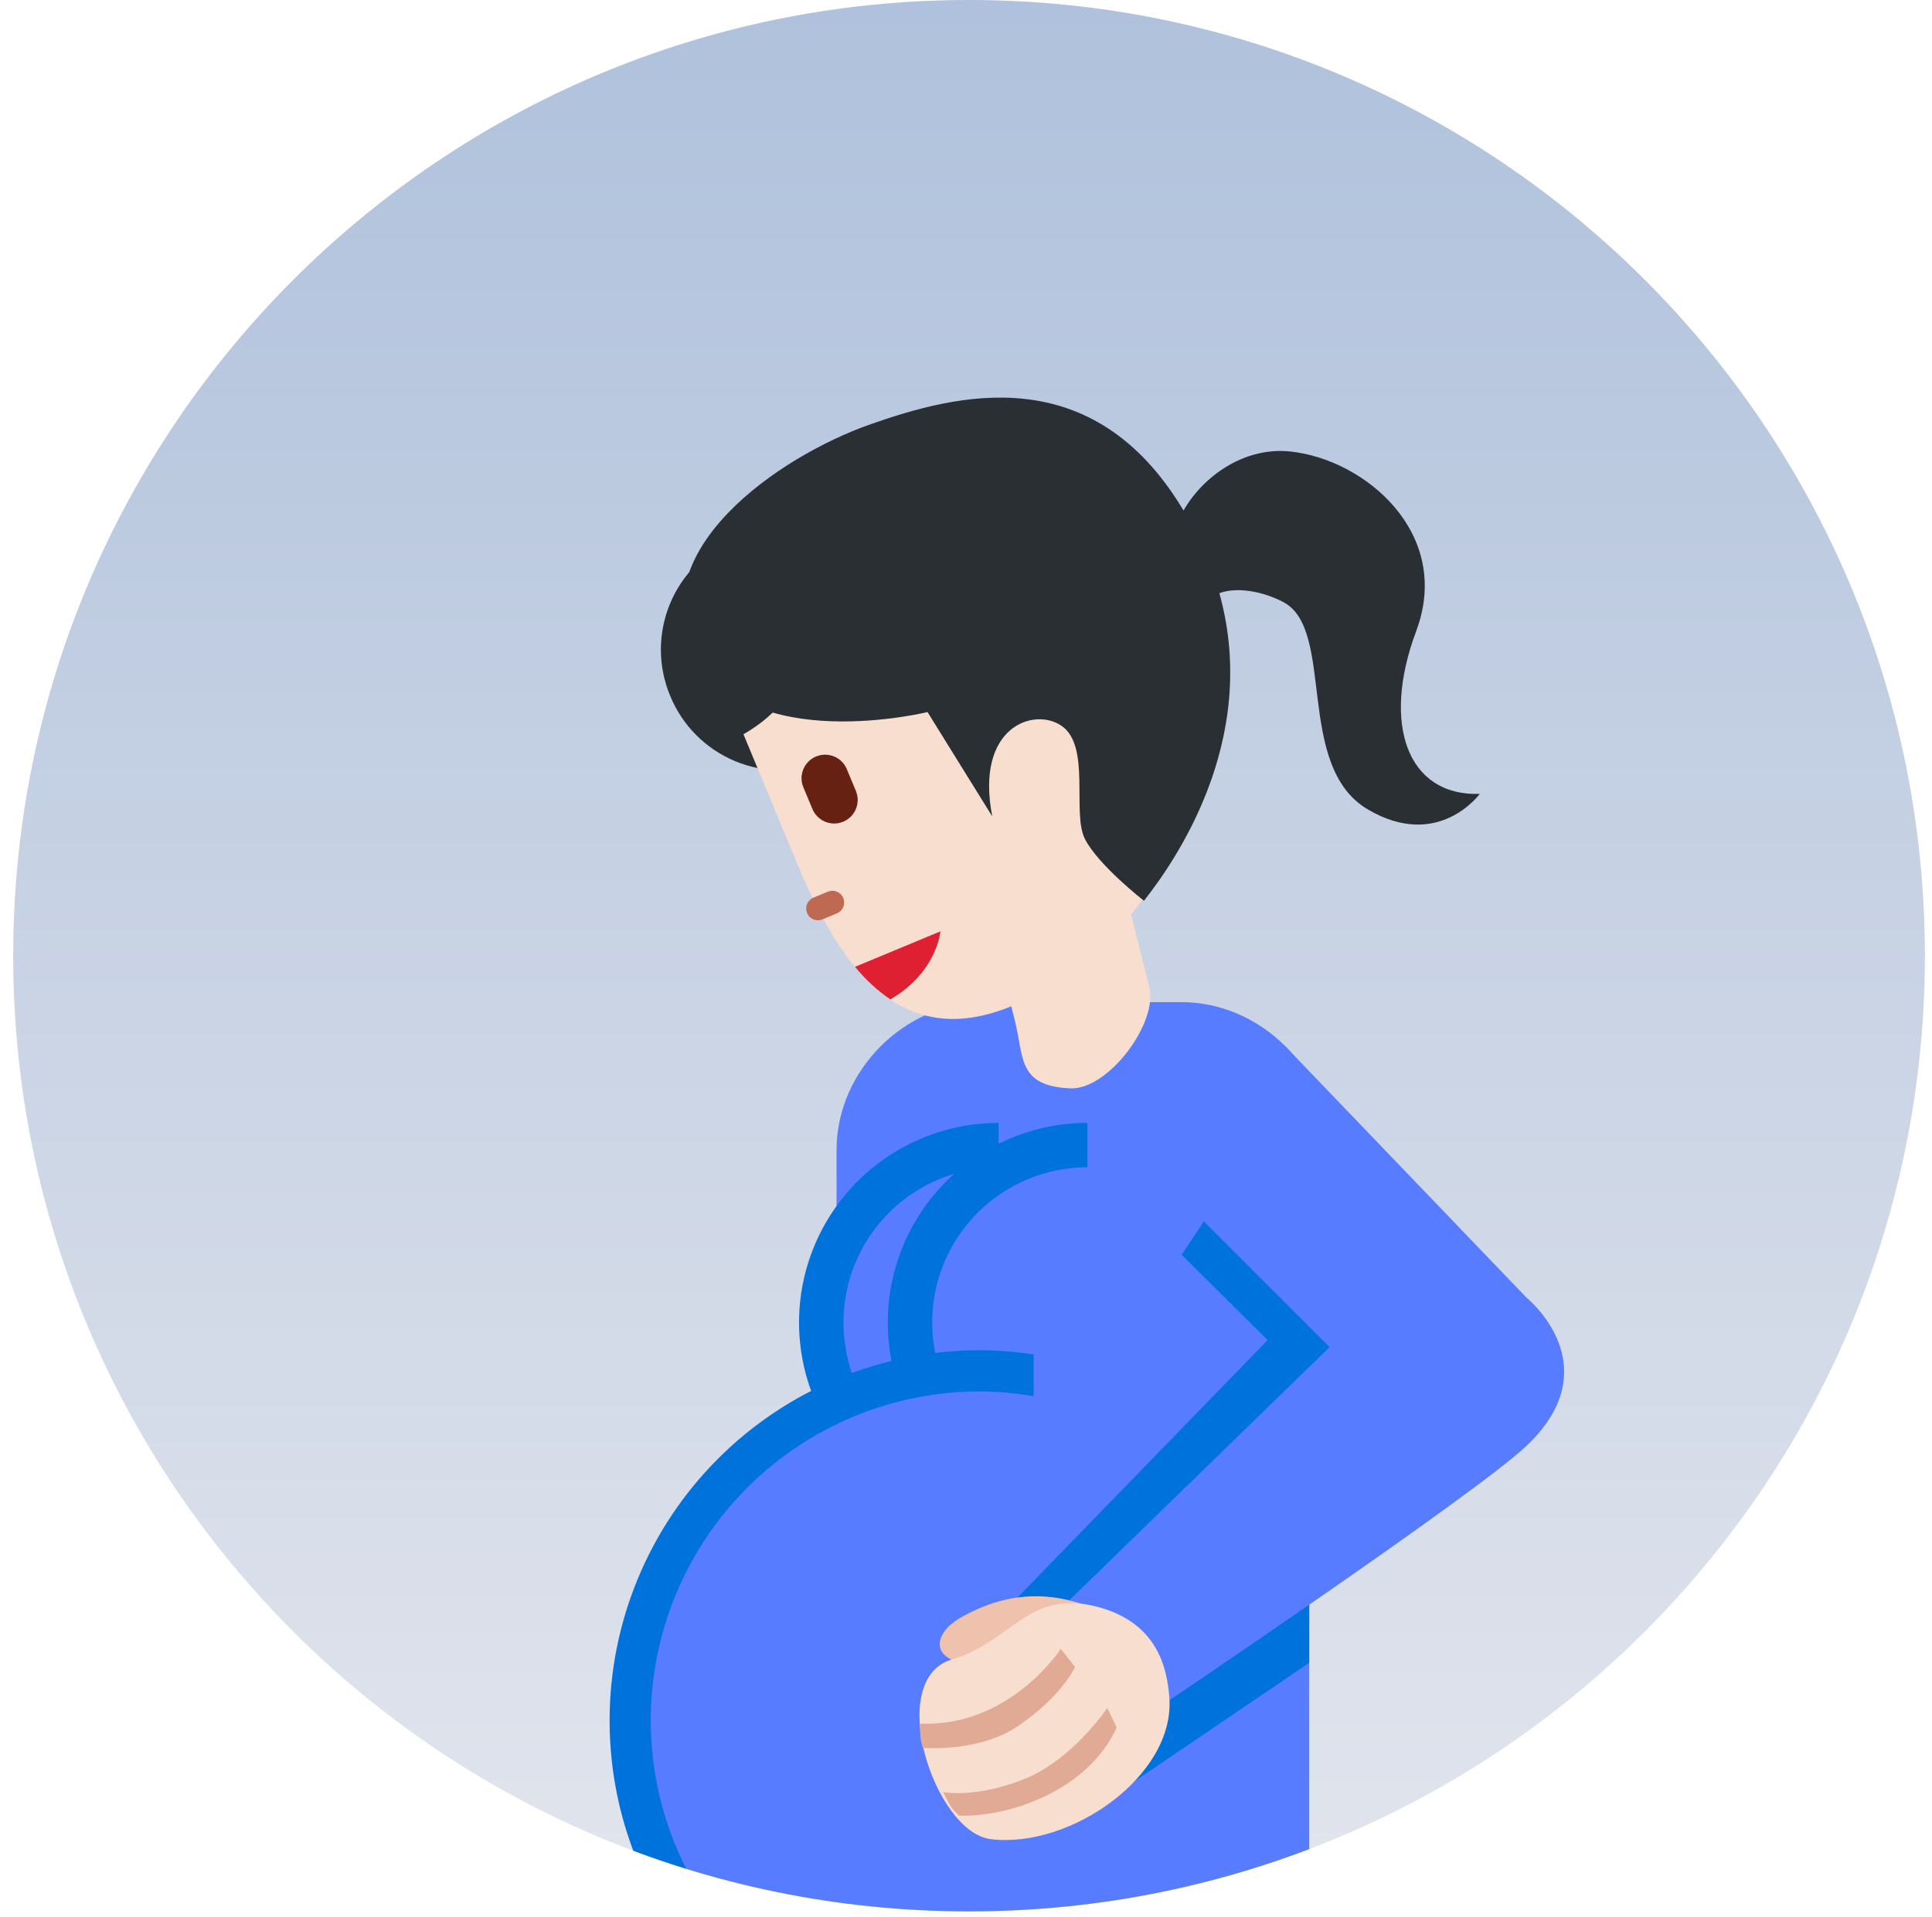
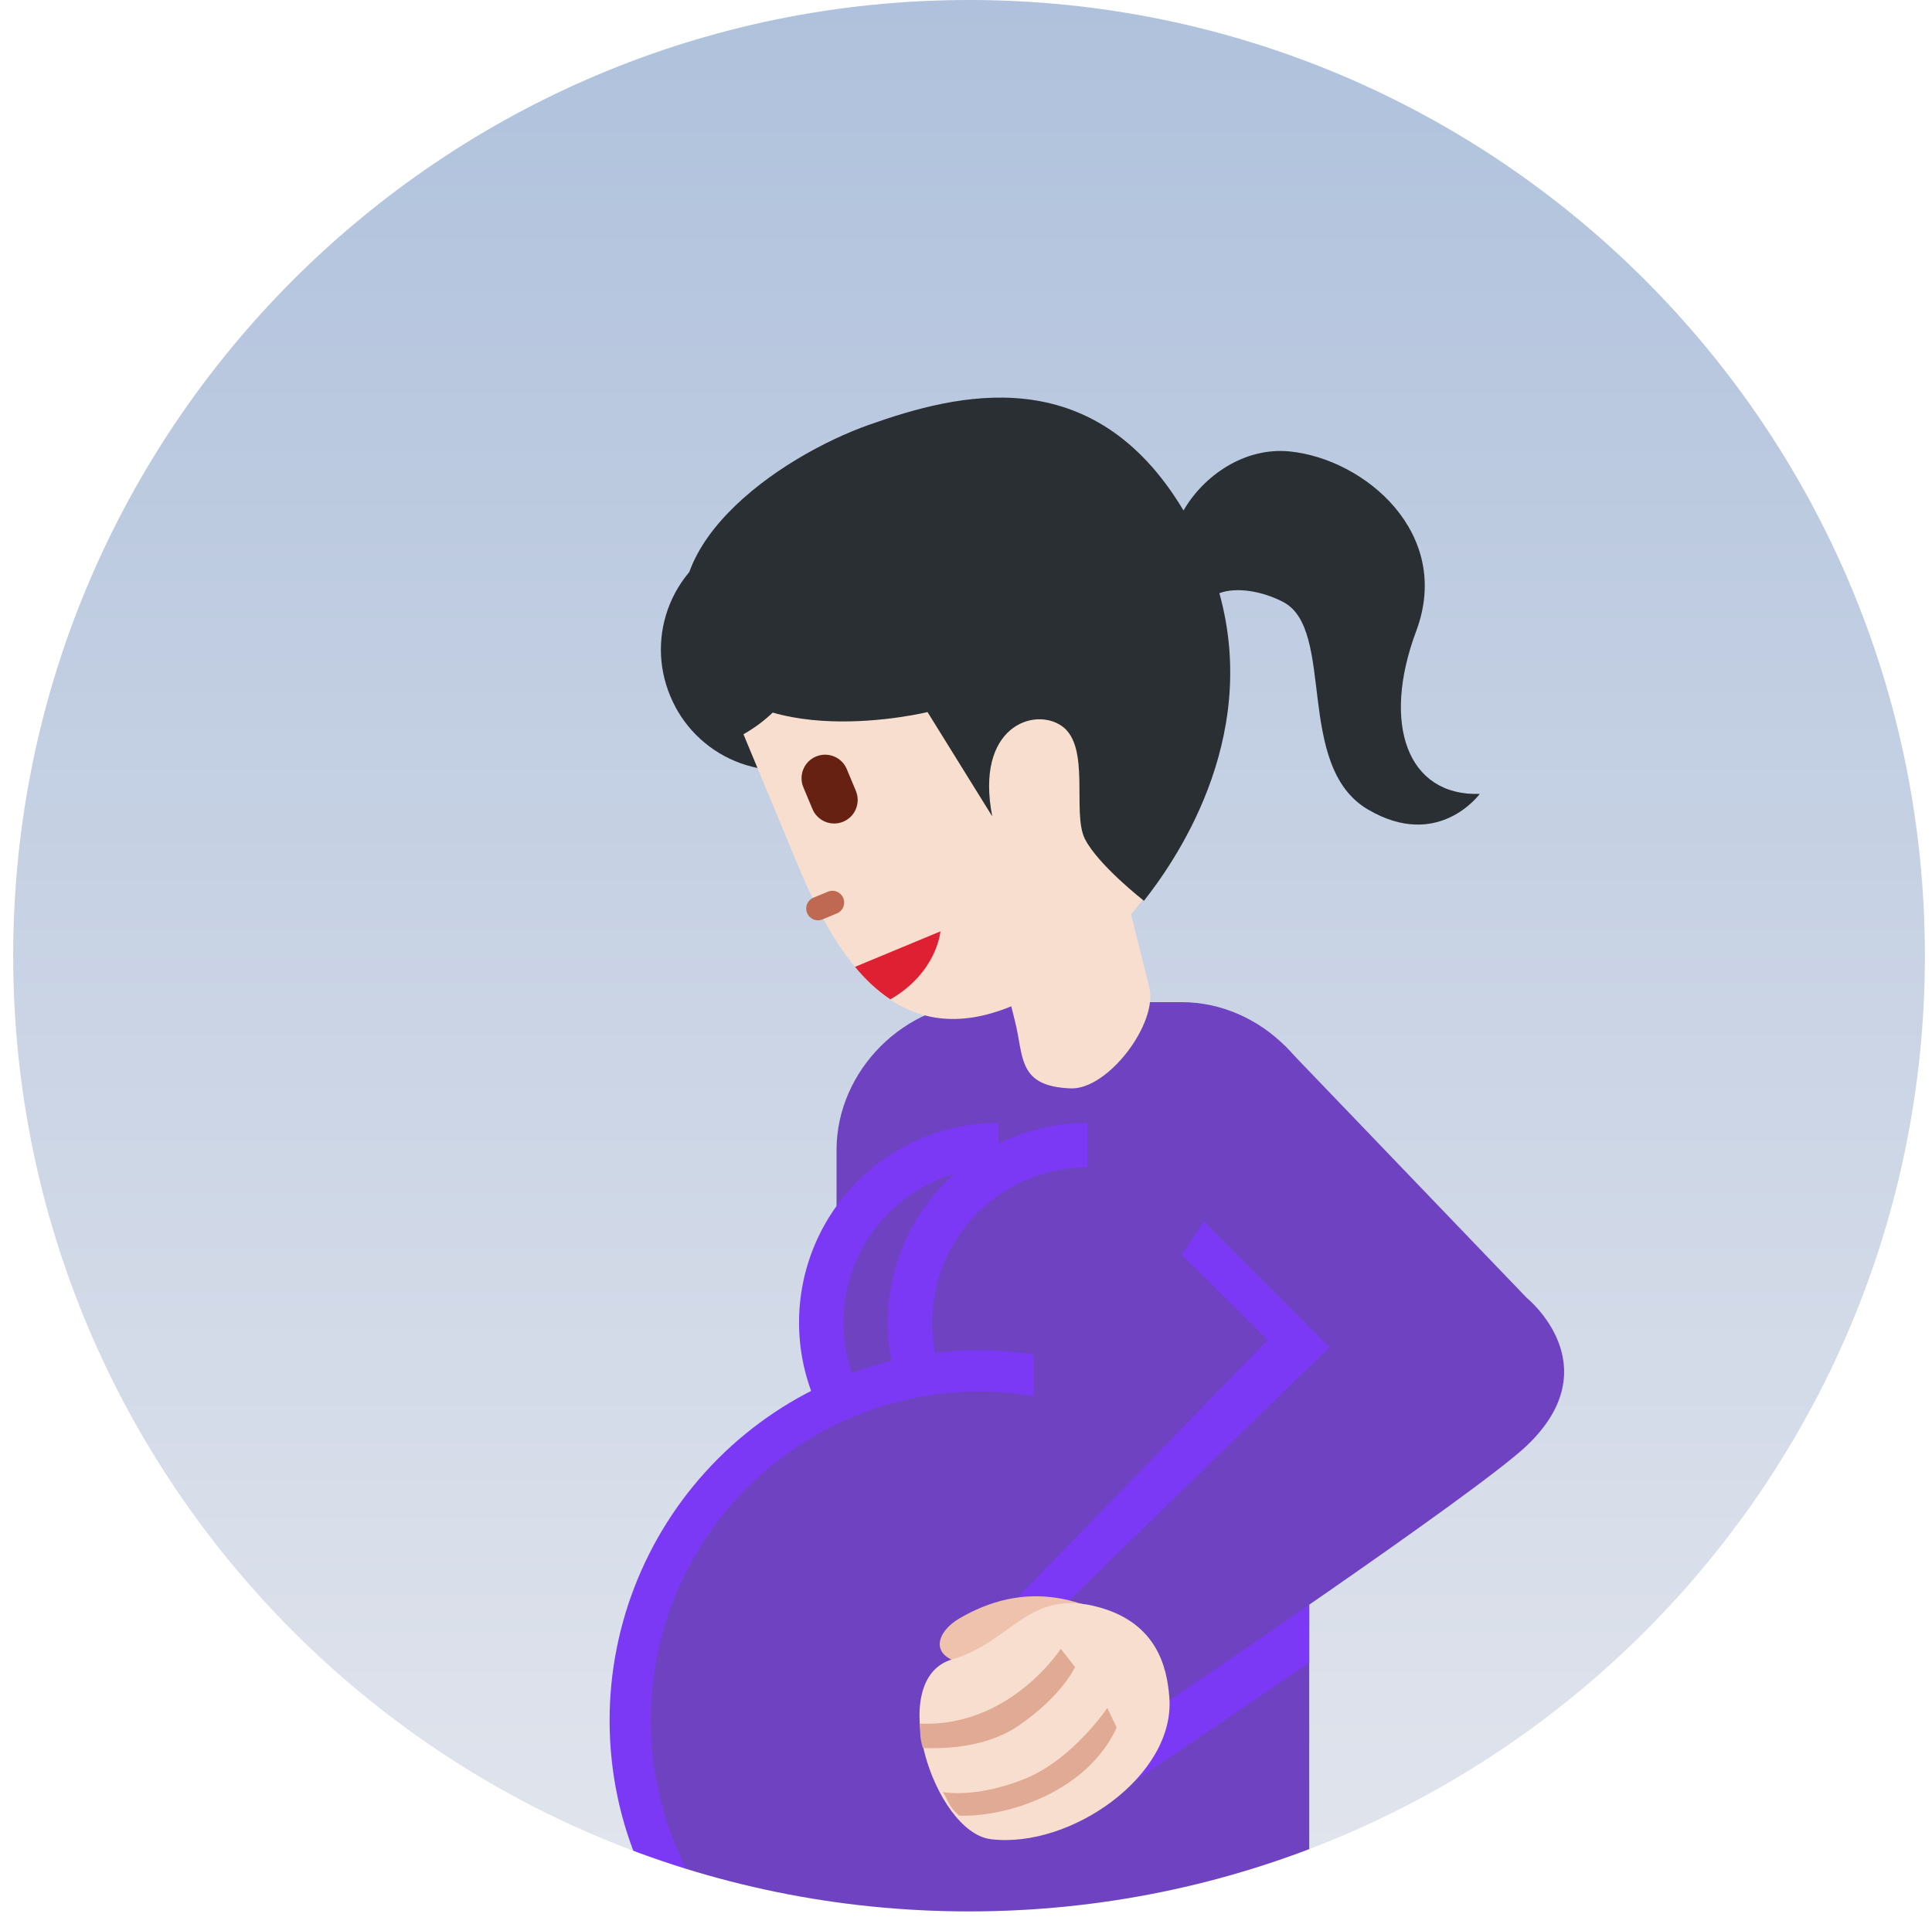
<svg xmlns="http://www.w3.org/2000/svg" width="127" height="126" viewBox="0 0 127 126" fill="none">
-   <circle cx="63.7" cy="62.833" r="62.833" fill="url(#paint0_linear_4741_2340)" />
-   <mask id="mask0_4741_2340" style="mask-type:alpha" maskUnits="userSpaceOnUse" x="0" y="0" width="127" height="126">
-     <circle cx="63.7" cy="62.833" r="62.833" fill="url(#paint1_linear_4741_2340)" />
+   <circle cx="63.7" cy="62.833" r="62.833" fill="url(#paint0_linear_1_49)" />
+   <mask id="mask0_1_49" style="mask-type:alpha" maskUnits="userSpaceOnUse" x="0" y="0" width="127" height="126">
+     <circle cx="63.7" cy="62.833" r="62.833" fill="url(#paint1_linear_1_49)" />
  </mask>
-   <g mask="url(#mask0_4741_2340)">
-     <path d="M77.671 65.887H64.711C59.481 65.887 54.99 70.381 54.99 75.607V130.695H86.062V104.576L87.394 99.466V75.607C87.394 70.378 82.9 65.887 77.671 65.887Z" fill="#577CFF" />
-     <path d="M65.649 73.826C62.169 73.826 58.831 75.209 56.369 77.67C53.908 80.131 52.525 83.469 52.525 86.95C52.525 90.431 53.908 93.769 56.369 96.23C58.831 98.691 62.169 100.074 65.649 100.074V73.826Z" fill="#0072DB" />
-     <path d="M65.651 76.742C62.944 76.742 60.347 77.818 58.433 79.732C56.519 81.646 55.443 84.242 55.443 86.95C55.443 89.657 56.519 92.253 58.433 94.167C60.347 96.082 62.944 97.157 65.651 97.157V76.742Z" fill="#577CFF" />
-     <path d="M71.483 73.826C68.002 73.826 64.664 75.209 62.203 77.67C59.742 80.131 58.359 83.469 58.359 86.95C58.359 90.431 59.742 93.769 62.203 96.23C64.664 98.691 68.002 100.074 71.483 100.074V73.826Z" fill="#0072DB" />
-     <path d="M71.483 76.742C68.776 76.742 66.179 77.818 64.265 79.732C62.351 81.646 61.275 84.242 61.275 86.95C61.275 89.657 62.351 92.253 64.265 94.167C66.179 96.082 68.776 97.157 71.483 97.157V76.742Z" fill="#577CFF" />
-     <path d="M47.608 130.695H68.472V89.136C67.132 88.902 65.775 88.78 64.415 88.772C57.959 88.772 51.767 91.336 47.202 95.901C42.637 100.467 40.072 106.658 40.072 113.115C40.072 120.032 42.971 126.262 47.608 130.695Z" fill="#0072DB" />
-     <path d="M67.952 78.699V91.796C66.783 91.593 65.6 91.486 64.414 91.478C61.573 91.478 58.759 92.037 56.134 93.124C53.508 94.212 51.123 95.805 49.114 97.815C47.105 99.824 45.511 102.209 44.424 104.835C43.336 107.46 42.777 110.274 42.777 113.115C42.778 116.555 43.599 119.945 45.175 123.002C46.75 126.06 49.032 128.698 51.833 130.695H83.027V70.422L67.952 78.699Z" fill="#577CFF" />
-     <path d="M84.427 72.367L98.571 87.282L86.066 100.438L86.06 109.321L74.569 117.119L66.867 105.048L83.33 88.104L77.675 82.496L84.427 72.367Z" fill="#0072DB" />
-     <path d="M84.423 68.721L100.359 85.327C100.359 85.327 105.891 89.783 100.359 95.047C97.037 98.206 76.222 112.225 76.222 112.225L69.742 105.744L87.398 88.567L77.675 78.846L84.423 68.721Z" fill="#577CFF" />
-     <path d="M72.447 105.996C69.169 104.436 66.06 104.651 63.054 106.41C61.616 107.253 61.03 108.828 63.231 109.35C65.442 109.866 72.447 105.996 72.447 105.996Z" fill="#EEC2AD" />
-     <path d="M76.866 111.589C77.271 116.737 70.374 121.546 65.142 120.919C61.403 120.47 58.148 110.396 62.584 109.098C66.539 107.944 67.633 104.351 72.325 105.692C76.052 106.76 76.717 109.612 76.866 111.589Z" fill="#F7DECE" />
+   <g mask="url(#mask0_1_49)">
+     <path d="M77.671 65.887H64.711C59.481 65.887 54.99 70.381 54.99 75.607V130.695H86.062V104.576L87.394 99.466V75.607C87.394 70.378 82.9 65.887 77.671 65.887Z" fill="#6F42C1" />
+     <path d="M65.649 73.824C62.169 73.824 58.831 75.207 56.369 77.668C53.908 80.129 52.525 83.467 52.525 86.948C52.525 90.429 53.908 93.767 56.369 96.228C58.831 98.689 62.169 100.072 65.649 100.072V73.824Z" fill="#7B39F5" />
+     <path d="M65.651 76.742C62.944 76.742 60.347 77.818 58.433 79.732C56.519 81.646 55.443 84.242 55.443 86.95C55.443 89.657 56.519 92.253 58.433 94.167C60.347 96.082 62.944 97.157 65.651 97.157V76.742Z" fill="#6F42C1" />
+     <path d="M71.483 73.824C68.002 73.824 64.664 75.207 62.203 77.668C59.742 80.129 58.359 83.467 58.359 86.948C58.359 90.429 59.742 93.767 62.203 96.228C64.664 98.689 68.002 100.072 71.483 100.072V73.824Z" fill="#7B39F5" />
+     <path d="M71.483 76.742C68.776 76.742 66.179 77.818 64.265 79.732C62.351 81.646 61.275 84.242 61.275 86.95C61.275 89.657 62.351 92.253 64.265 94.167C66.179 96.082 68.776 97.157 71.483 97.157V76.742Z" fill="#6F42C1" />
+     <path d="M47.608 130.693H68.472V89.134C67.132 88.9 65.775 88.778 64.415 88.769C57.959 88.769 51.767 91.334 47.202 95.9C42.637 100.465 40.072 106.657 40.072 113.113C40.072 120.03 42.971 126.26 47.608 130.693Z" fill="#7B39F5" />
+     <path d="M67.952 78.699V91.796C66.783 91.593 65.6 91.486 64.414 91.478C61.573 91.478 58.759 92.037 56.134 93.124C53.508 94.212 51.123 95.805 49.114 97.815C47.105 99.824 45.511 102.209 44.424 104.835C43.336 107.46 42.777 110.274 42.777 113.115C42.778 116.555 43.599 119.945 45.175 123.002C46.75 126.06 49.032 128.698 51.833 130.695H83.027V70.422L67.952 78.699Z" fill="#6F42C1" />
+     <path d="M84.427 72.367L98.571 87.282L86.066 100.438L86.06 109.321L74.569 117.119L66.867 105.048L83.33 88.104L77.675 82.496L84.427 72.367Z" fill="#7B39F5" />
+     <path d="M84.423 68.723L100.359 85.329C100.359 85.329 105.891 89.785 100.359 95.049C97.037 98.207 76.222 112.227 76.222 112.227L69.742 105.746L87.398 88.569L77.675 78.848L84.423 68.723Z" fill="#6F42C1" />
+     <path d="M72.447 105.998C69.169 104.438 66.06 104.653 63.054 106.412C61.616 107.255 61.03 108.83 63.231 109.352C65.442 109.868 72.447 105.998 72.447 105.998Z" fill="#EEC2AD" />
+     <path d="M76.866 111.591C77.271 116.738 70.374 121.548 65.142 120.921C61.403 120.471 58.148 110.398 62.584 109.1C66.539 107.946 67.633 104.353 72.325 105.694C76.052 106.761 76.717 109.614 76.866 111.591Z" fill="#F7DECE" />
    <path d="M73.406 113.58L72.788 112.294C72.788 112.294 70.539 115.639 67.413 116.931C65.042 117.899 63.044 117.995 61.997 117.823C62.446 118.678 62.455 118.824 63.044 119.369C66.302 119.483 71.507 117.736 73.406 113.58ZM66.94 113.466C69.827 111.489 70.67 109.599 70.67 109.599L69.728 108.406C69.728 108.406 66.389 113.586 60.463 113.32C60.507 114.044 60.448 114.184 60.661 114.924C61.457 114.951 64.595 115.07 66.94 113.466Z" fill="#E0AA94" />
-     <path d="M58.573 39.729C58.975 40.684 59.184 41.708 59.189 42.744C59.195 43.78 58.996 44.806 58.604 45.765C58.212 46.724 57.636 47.596 56.907 48.332C56.178 49.068 55.311 49.653 54.356 50.053C53.398 50.448 52.372 50.65 51.336 50.648C50.3 50.646 49.274 50.439 48.318 50.041C47.361 49.642 46.493 49.059 45.762 48.324C45.031 47.59 44.452 46.718 44.059 45.76C43.657 44.805 43.448 43.78 43.443 42.744C43.439 41.709 43.638 40.682 44.03 39.723C44.422 38.764 45 37.892 45.729 37.156C46.459 36.421 47.326 35.836 48.281 35.436C49.239 35.042 50.265 34.84 51.301 34.842C52.336 34.844 53.361 35.05 54.317 35.449C55.273 35.848 56.141 36.431 56.871 37.166C57.602 37.9 58.18 38.771 58.573 39.729Z" fill="#292F33" />
-     <path d="M74.352 60.114C77.86 55.929 79.954 50.58 78.155 46.258L75.18 39.092C59.099 45.147 52.482 36.838 52.482 36.838C52.482 36.838 55.631 44.415 48.871 48.273L52.467 56.929C55.407 63.998 59.414 69.061 66.475 66.159L66.714 67.11C67.314 69.493 66.874 71.421 70.382 71.555C72.835 71.648 76.148 67.268 75.547 64.885L74.352 60.114Z" fill="#F7DECE" />
+     <path d="M58.573 39.727C58.975 40.682 59.184 41.706 59.189 42.742C59.195 43.778 58.996 44.804 58.604 45.763C58.212 46.722 57.636 47.594 56.907 48.33C56.178 49.066 55.311 49.651 54.356 50.051C53.398 50.446 52.372 50.648 51.336 50.646C50.3 50.644 49.274 50.437 48.318 50.039C47.361 49.64 46.493 49.057 45.762 48.322C45.031 47.588 44.452 46.717 44.059 45.758C43.657 44.803 43.448 43.778 43.443 42.742C43.439 41.706 43.638 40.68 44.03 39.721C44.422 38.762 45 37.89 45.729 37.154C46.459 36.419 47.326 35.834 48.281 35.434C49.239 35.04 50.265 34.838 51.301 34.84C52.336 34.842 53.361 35.048 54.317 35.447C55.273 35.846 56.141 36.429 56.871 37.163C57.602 37.898 58.18 38.769 58.573 39.727Z" fill="#292F33" />
+     <path d="M74.352 60.116C77.86 55.931 79.954 50.582 78.155 46.26L75.18 39.094C59.099 45.149 52.482 36.84 52.482 36.84C52.482 36.84 55.631 44.417 48.871 48.275L52.467 56.931C55.407 64 59.414 69.063 66.475 66.161L66.714 67.112C67.314 69.495 66.874 71.422 70.382 71.557C72.835 71.65 76.148 67.27 75.547 64.887L74.352 60.116Z" fill="#F7DECE" />
    <path d="M93.095 41.487C95.498 35.065 89.715 30.183 84.792 29.681C81.805 29.378 79.111 31.282 77.798 33.563C71.817 23.548 62.869 25.907 57.176 27.911C51.145 30.034 42.174 36.278 45.694 42.989C49.215 49.702 60.971 46.815 60.971 46.815L65.226 53.674C64.076 47.771 67.996 46.453 69.807 47.739C71.715 49.096 70.449 53.444 71.318 55.159C72.187 56.873 75.197 59.224 75.197 59.224C77.046 56.873 82.882 48.789 80.155 38.999C81.283 38.576 82.978 38.862 84.346 39.576C87.822 41.382 85.083 50.376 89.919 53.219C94.553 55.946 97.271 52.196 97.271 52.196C92.523 52.353 90.799 47.626 93.095 41.487Z" fill="#292F33" />
-     <path d="M54.982 60.064L54.084 60.437C53.989 60.479 53.888 60.502 53.785 60.504C53.682 60.506 53.579 60.487 53.484 60.449C53.388 60.411 53.301 60.355 53.227 60.282C53.154 60.21 53.095 60.124 53.056 60.029C53.016 59.934 52.996 59.831 52.996 59.728C52.996 59.625 53.017 59.523 53.058 59.429C53.098 59.334 53.157 59.248 53.231 59.176C53.305 59.105 53.393 59.048 53.489 59.011L54.39 58.638C54.484 58.593 54.587 58.569 54.691 58.565C54.796 58.561 54.9 58.579 54.997 58.617C55.094 58.654 55.183 58.711 55.258 58.784C55.333 58.857 55.392 58.944 55.432 59.041C55.472 59.137 55.492 59.241 55.491 59.345C55.49 59.45 55.468 59.553 55.425 59.648C55.383 59.744 55.322 59.83 55.246 59.901C55.17 59.973 55.08 60.028 54.982 60.064Z" fill="#BF6952" />
+     <path d="M54.982 60.066L54.084 60.439C53.989 60.481 53.888 60.504 53.785 60.506C53.682 60.508 53.579 60.489 53.484 60.451C53.388 60.413 53.301 60.356 53.227 60.284C53.154 60.212 53.095 60.126 53.056 60.031C53.016 59.935 52.996 59.833 52.996 59.73C52.996 59.627 53.017 59.525 53.058 59.431C53.098 59.336 53.157 59.25 53.231 59.178C53.305 59.106 53.393 59.05 53.489 59.013L54.39 58.639C54.484 58.595 54.587 58.571 54.691 58.567C54.796 58.563 54.9 58.581 54.997 58.618C55.094 58.656 55.183 58.713 55.258 58.786C55.333 58.859 55.392 58.947 55.432 59.043C55.472 59.139 55.492 59.243 55.491 59.347C55.49 59.452 55.468 59.555 55.425 59.651C55.383 59.746 55.322 59.832 55.246 59.904C55.17 59.975 55.08 60.03 54.982 60.066Z" fill="#BF6952" />
    <path d="M55.424 54.024C55.045 54.181 54.621 54.181 54.242 54.024C53.864 53.868 53.563 53.568 53.406 53.19L52.808 51.758C52.65 51.379 52.65 50.953 52.807 50.574C52.963 50.194 53.264 49.893 53.643 49.736C54.022 49.578 54.448 49.578 54.828 49.734C55.207 49.891 55.508 50.192 55.666 50.571L56.261 52C56.339 52.188 56.38 52.389 56.38 52.593C56.38 52.796 56.34 52.998 56.263 53.186C56.185 53.374 56.071 53.545 55.927 53.689C55.783 53.833 55.612 53.947 55.424 54.024Z" fill="#662113" />
-     <path d="M56.205 63.566C56.914 64.426 57.69 65.143 58.526 65.703C61.603 63.927 61.819 61.232 61.819 61.232L56.351 63.504L56.205 63.566Z" fill="#DF1F32" />
+     <path d="M56.205 63.568C56.914 64.428 57.69 65.145 58.526 65.705C61.603 63.929 61.819 61.234 61.819 61.234L56.351 63.506L56.205 63.568Z" fill="#DF1F32" />
  </g>
  <defs>
-     <linearGradient id="paint0_linear_4741_2340" x1="63.7" y1="0" x2="63.7" y2="125.665" gradientUnits="userSpaceOnUse">
+     <linearGradient id="paint0_linear_1_49" x1="63.7" y1="0" x2="63.7" y2="125.665" gradientUnits="userSpaceOnUse">
      <stop stop-color="#AFC1DC" />
      <stop offset="1" stop-color="#E2E5ED" />
    </linearGradient>
-     <linearGradient id="paint1_linear_4741_2340" x1="63.7" y1="0" x2="63.7" y2="125.665" gradientUnits="userSpaceOnUse">
+     <linearGradient id="paint1_linear_1_49" x1="63.7" y1="0" x2="63.7" y2="125.665" gradientUnits="userSpaceOnUse">
      <stop stop-color="#AFC1DC" />
      <stop offset="1" stop-color="#E2E5ED" />
    </linearGradient>
  </defs>
</svg>
